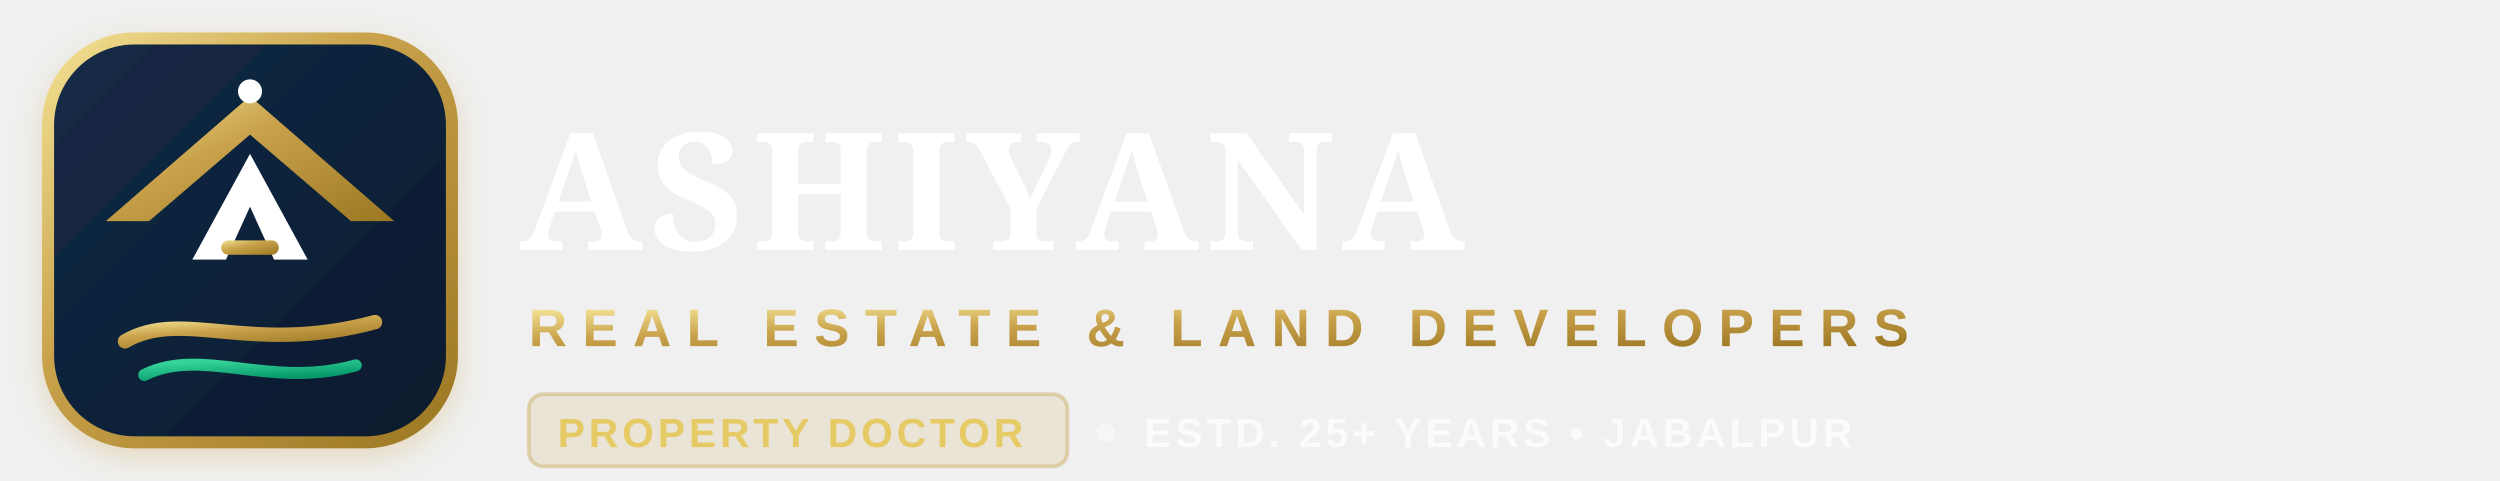
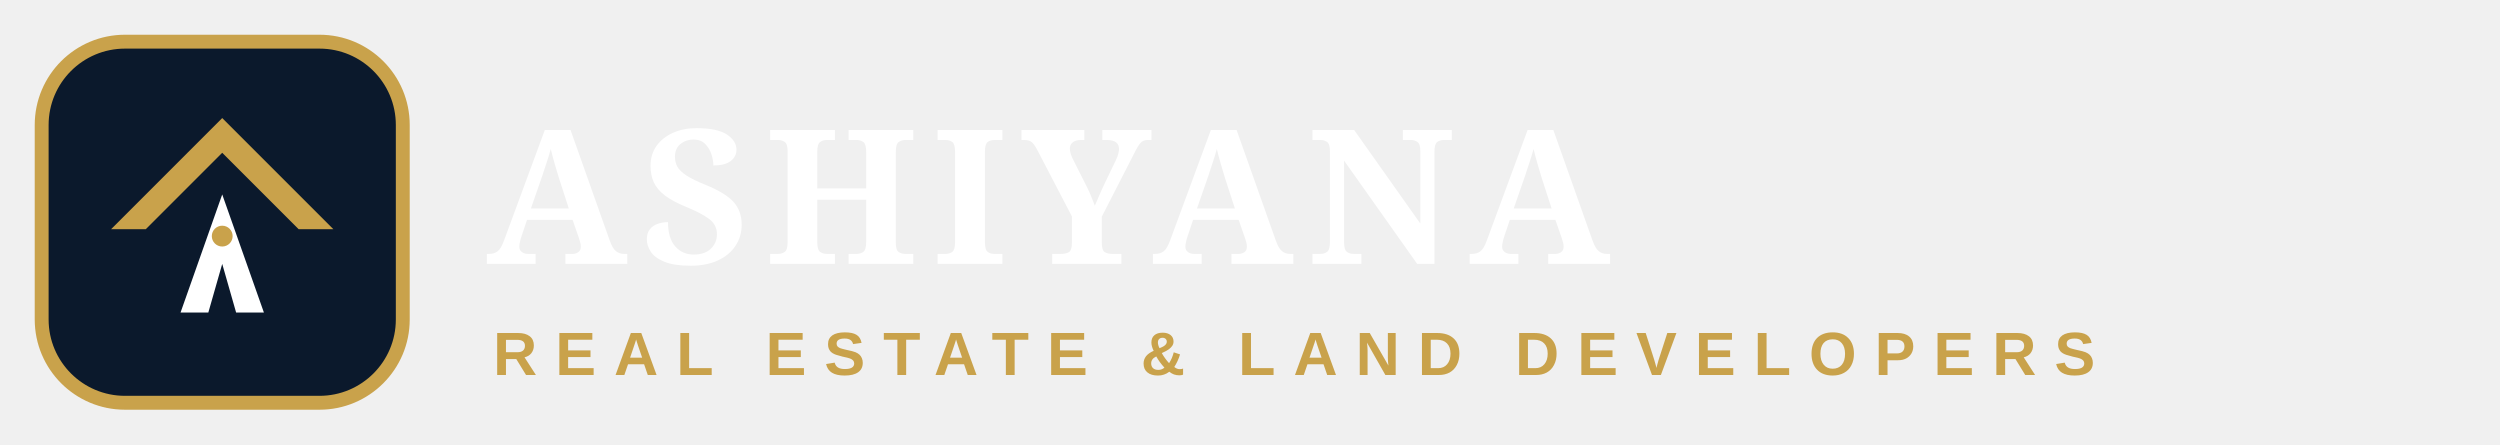
- <svg xmlns="http://www.w3.org/2000/svg" viewBox="0 0 520 100" width="520" height="100" fill="none">
-   <defs>
-     <linearGradient id="goldGrad" x1="0%" y1="0%" x2="100%" y2="100%">
-       <stop offset="0%" stop-color="#F3E293" />
-       <stop offset="40%" stop-color="#C9A24B" />
-       <stop offset="100%" stop-color="#9C7723" />
-     </linearGradient>
-     <linearGradient id="navyGrad" x1="0%" y1="0%" x2="100%" y2="100%">
-       <stop offset="0%" stop-color="#142B47" />
-       <stop offset="100%" stop-color="#0B192C" />
-     </linearGradient>
-     <linearGradient id="emeraldGrad" x1="0%" y1="0%" x2="100%" y2="100%">
-       <stop offset="0%" stop-color="#34D399" />
-       <stop offset="100%" stop-color="#059669" />
-     </linearGradient>
-     <filter id="goldGlow" x="-20%" y="-20%" width="140%" height="140%">
-       <feDropShadow dx="0" dy="2" stdDeviation="3" flood-color="#C9A24B" flood-opacity="0.3" />
-     </filter>
-   </defs>
-   <g transform="translate(10, 8)">
-     <rect x="0" y="0" width="84" height="84" rx="18" fill="url(#navyGrad)" stroke="url(#goldGrad)" stroke-width="2.5" filter="url(#goldGlow)" />
-     <path d="M42 12 L72 38 L63 38 L42 20 L21 38 L12 38 Z" fill="url(#goldGrad)" />
-     <path d="M30 46 L42 24 L54 46 L47 46 L42 35 L37 46 Z" fill="#FFFFFF" />
-     <rect x="36" y="42" width="12" height="3" rx="1.5" fill="url(#goldGrad)" />
-     <path d="M16 63 C 28 56, 42 66, 68 59" stroke="url(#goldGrad)" stroke-width="3" stroke-linecap="round" fill="none" />
-     <path d="M20 70 C 32 64, 46 73, 64 68" stroke="url(#emeraldGrad)" stroke-width="2.5" stroke-linecap="round" fill="none" />
-     <circle cx="42" cy="11" r="2.5" fill="#FFF" />
+ <svg xmlns="http://www.w3.org/2000/svg" viewBox="0 0 360 64" width="360" height="64" fill="none">
+   <g transform="translate(6, 6)">
+     <rect x="0" y="0" width="52" height="52" rx="12" fill="#0B192C" stroke="#C9A24B" stroke-width="2" />
+     <path d="M26 11 L42 27 L37 27 L26 16 L15 27 L10 27 Z" fill="#C9A24B" />
+     <path d="M20 39 L26 22 L32 39 L28 39 L26 32 L24 39 Z" fill="#FFFFFF" />
+     <circle cx="26" cy="28" r="1.5" fill="#C9A24B" />
  </g>
-   <g transform="translate(108, 14)">
-     <text x="0" y="38" font-family="'Playfair Display', Georgia, serif" font-size="34" font-weight="800" letter-spacing="1.5" fill="#FFFFFF">
+   <g transform="translate(70, 10)">
+     <text x="0" y="28" font-family="'Playfair Display', Georgia, serif" font-size="27" font-weight="700" letter-spacing="2" fill="#FFFFFF">
      ASHIYANA
    </text>
-     <text x="2" y="58" font-family="'Plus Jakarta Sans', Arial, sans-serif" font-size="11" font-weight="700" letter-spacing="3.2" fill="url(#goldGrad)">
+     <text x="1" y="44" font-family="'Plus Jakarta Sans', Arial, sans-serif" font-size="8.8" font-weight="600" letter-spacing="2.6" fill="#C9A24B">
      REAL ESTATE &amp; LAND DEVELOPERS
    </text>
-     <g transform="translate(2, 68)">
-       <rect x="0" y="0" width="112" height="15" rx="3" fill="rgba(201, 162, 75, 0.15)" stroke="rgba(201, 162, 75, 0.4)" stroke-width="0.8" />
-       <text x="6" y="11" font-family="'Plus Jakarta Sans', Arial, sans-serif" font-size="8.5" font-weight="600" fill="#E6CA65" letter-spacing="0.8">PROPERTY DOCTOR</text>
-       <circle cx="120" cy="8" r="2" fill="rgba(255,255,255,0.4)" />
-       <text x="128" y="11" font-family="'Plus Jakarta Sans', Arial, sans-serif" font-size="8.5" font-weight="600" fill="rgba(255,255,255,0.7)" letter-spacing="0.8">ESTD. 25+ YEARS • JABALPUR</text>
-     </g>
  </g>
</svg>
